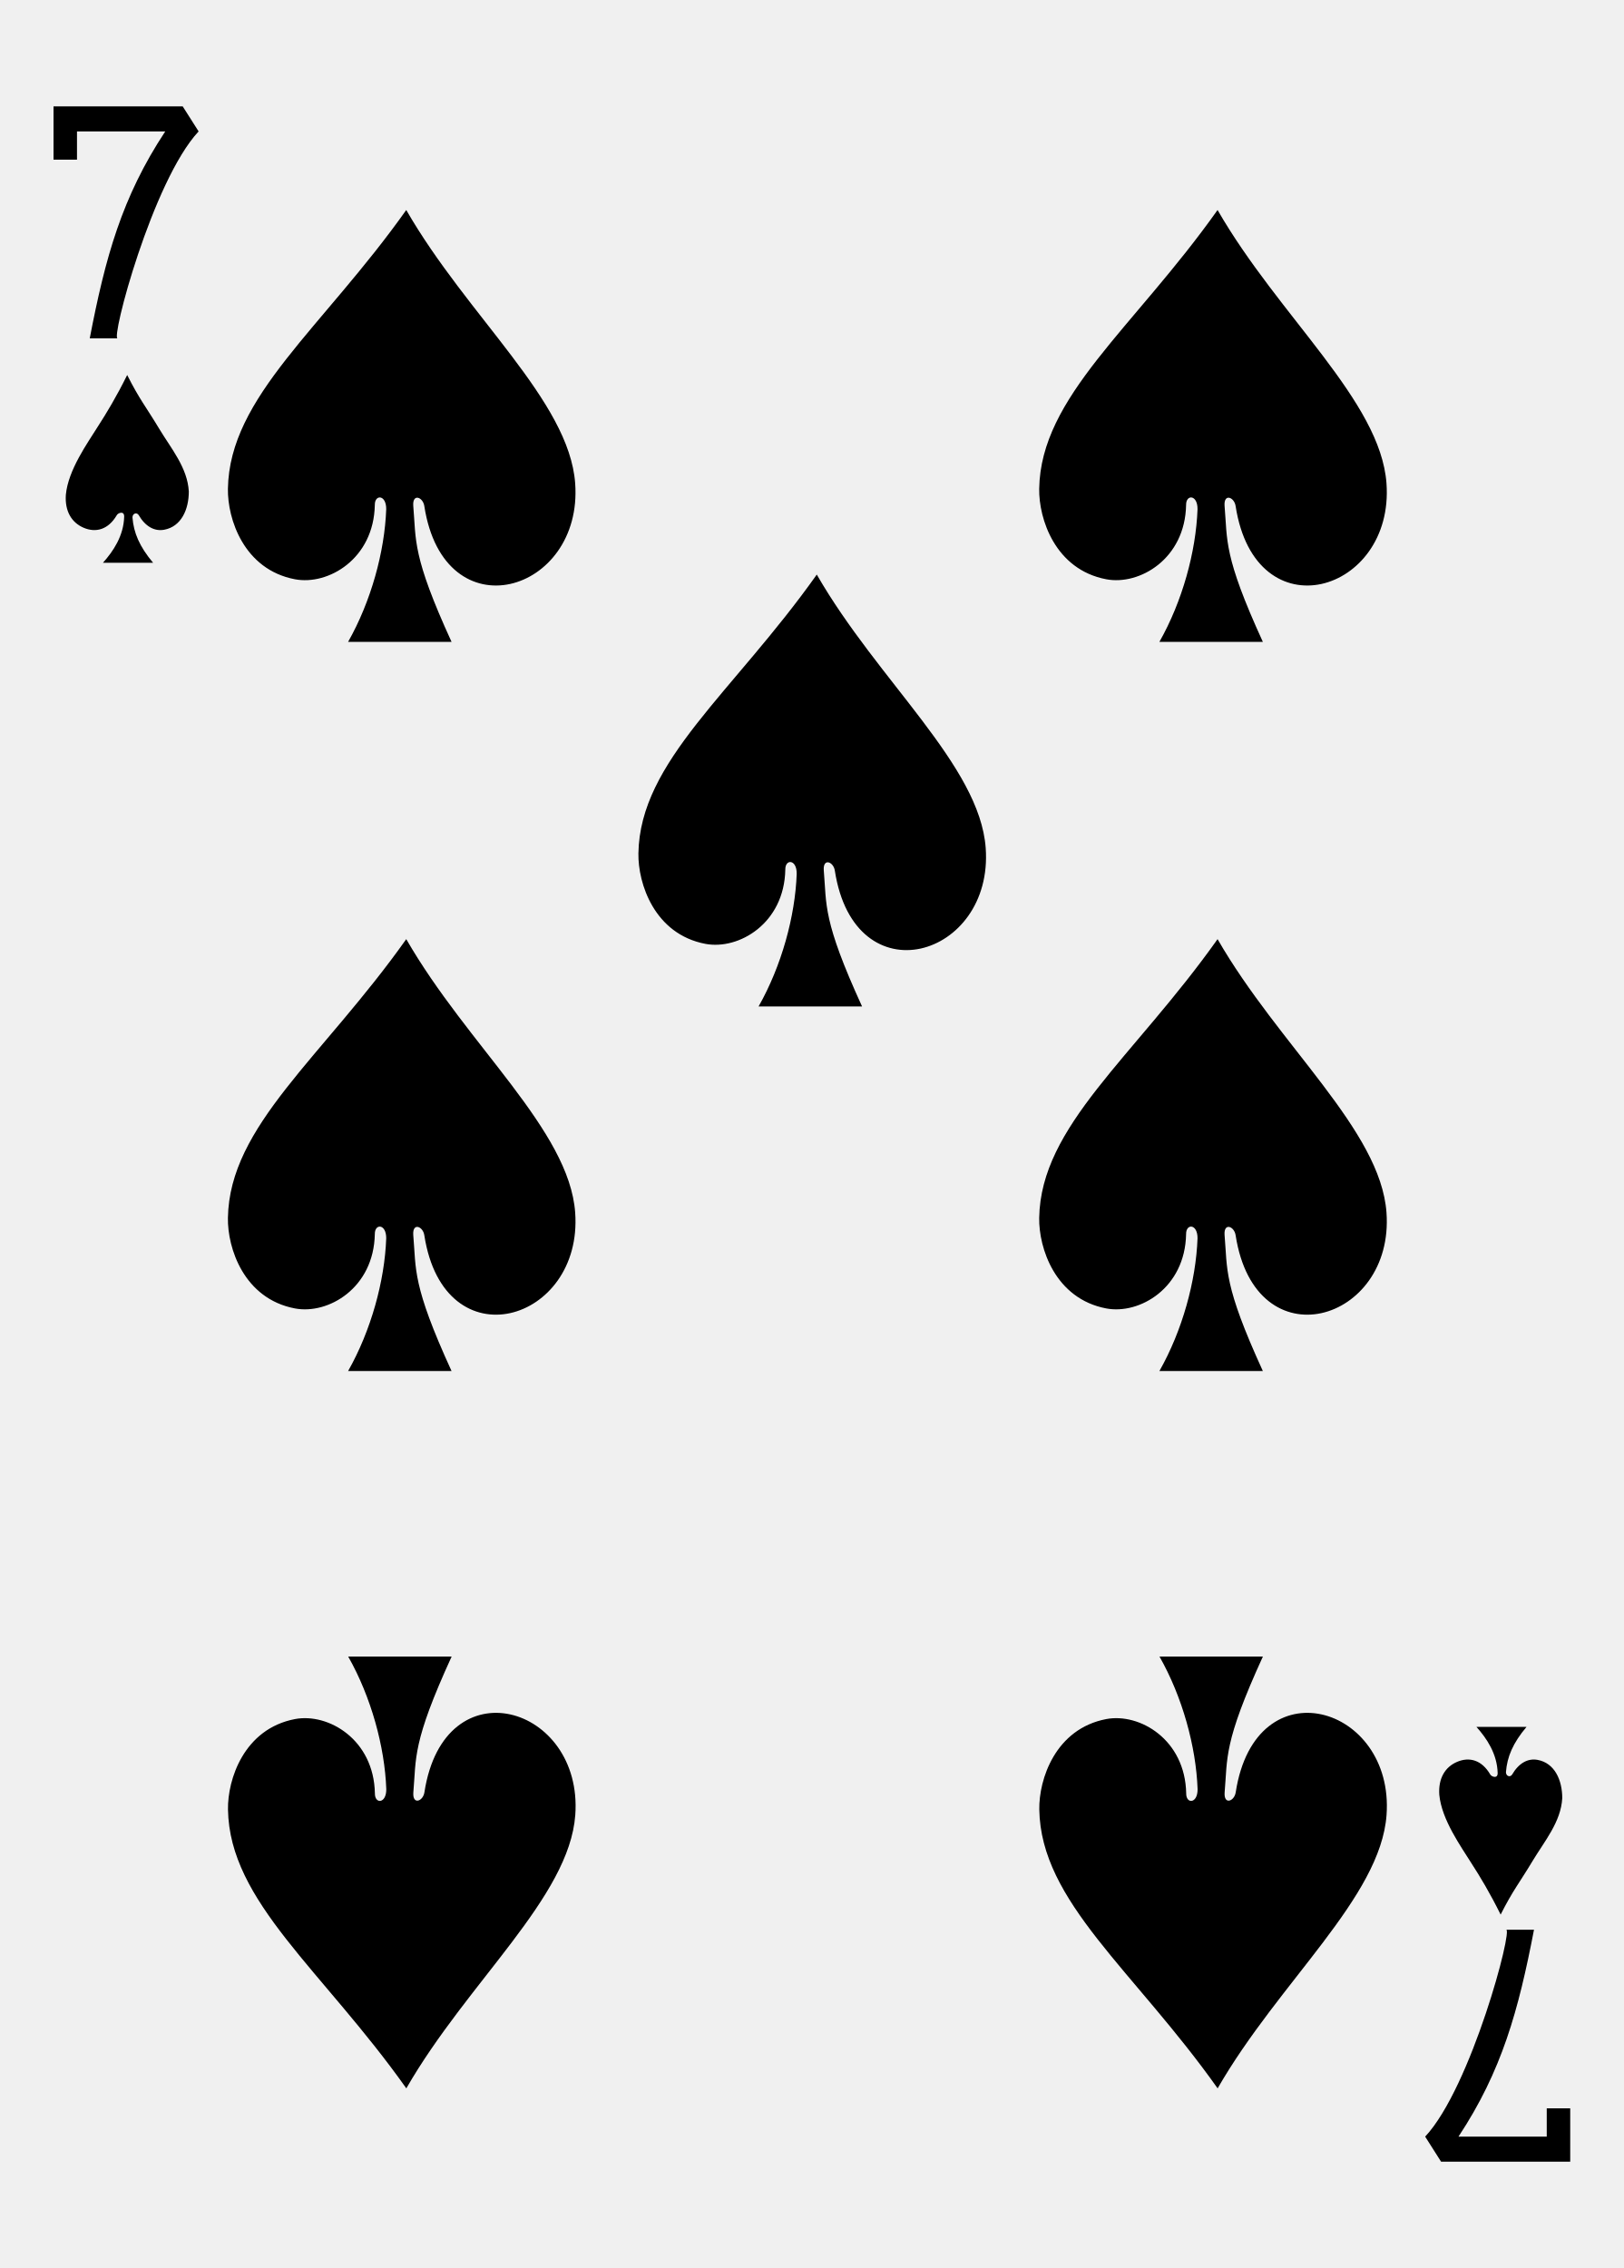
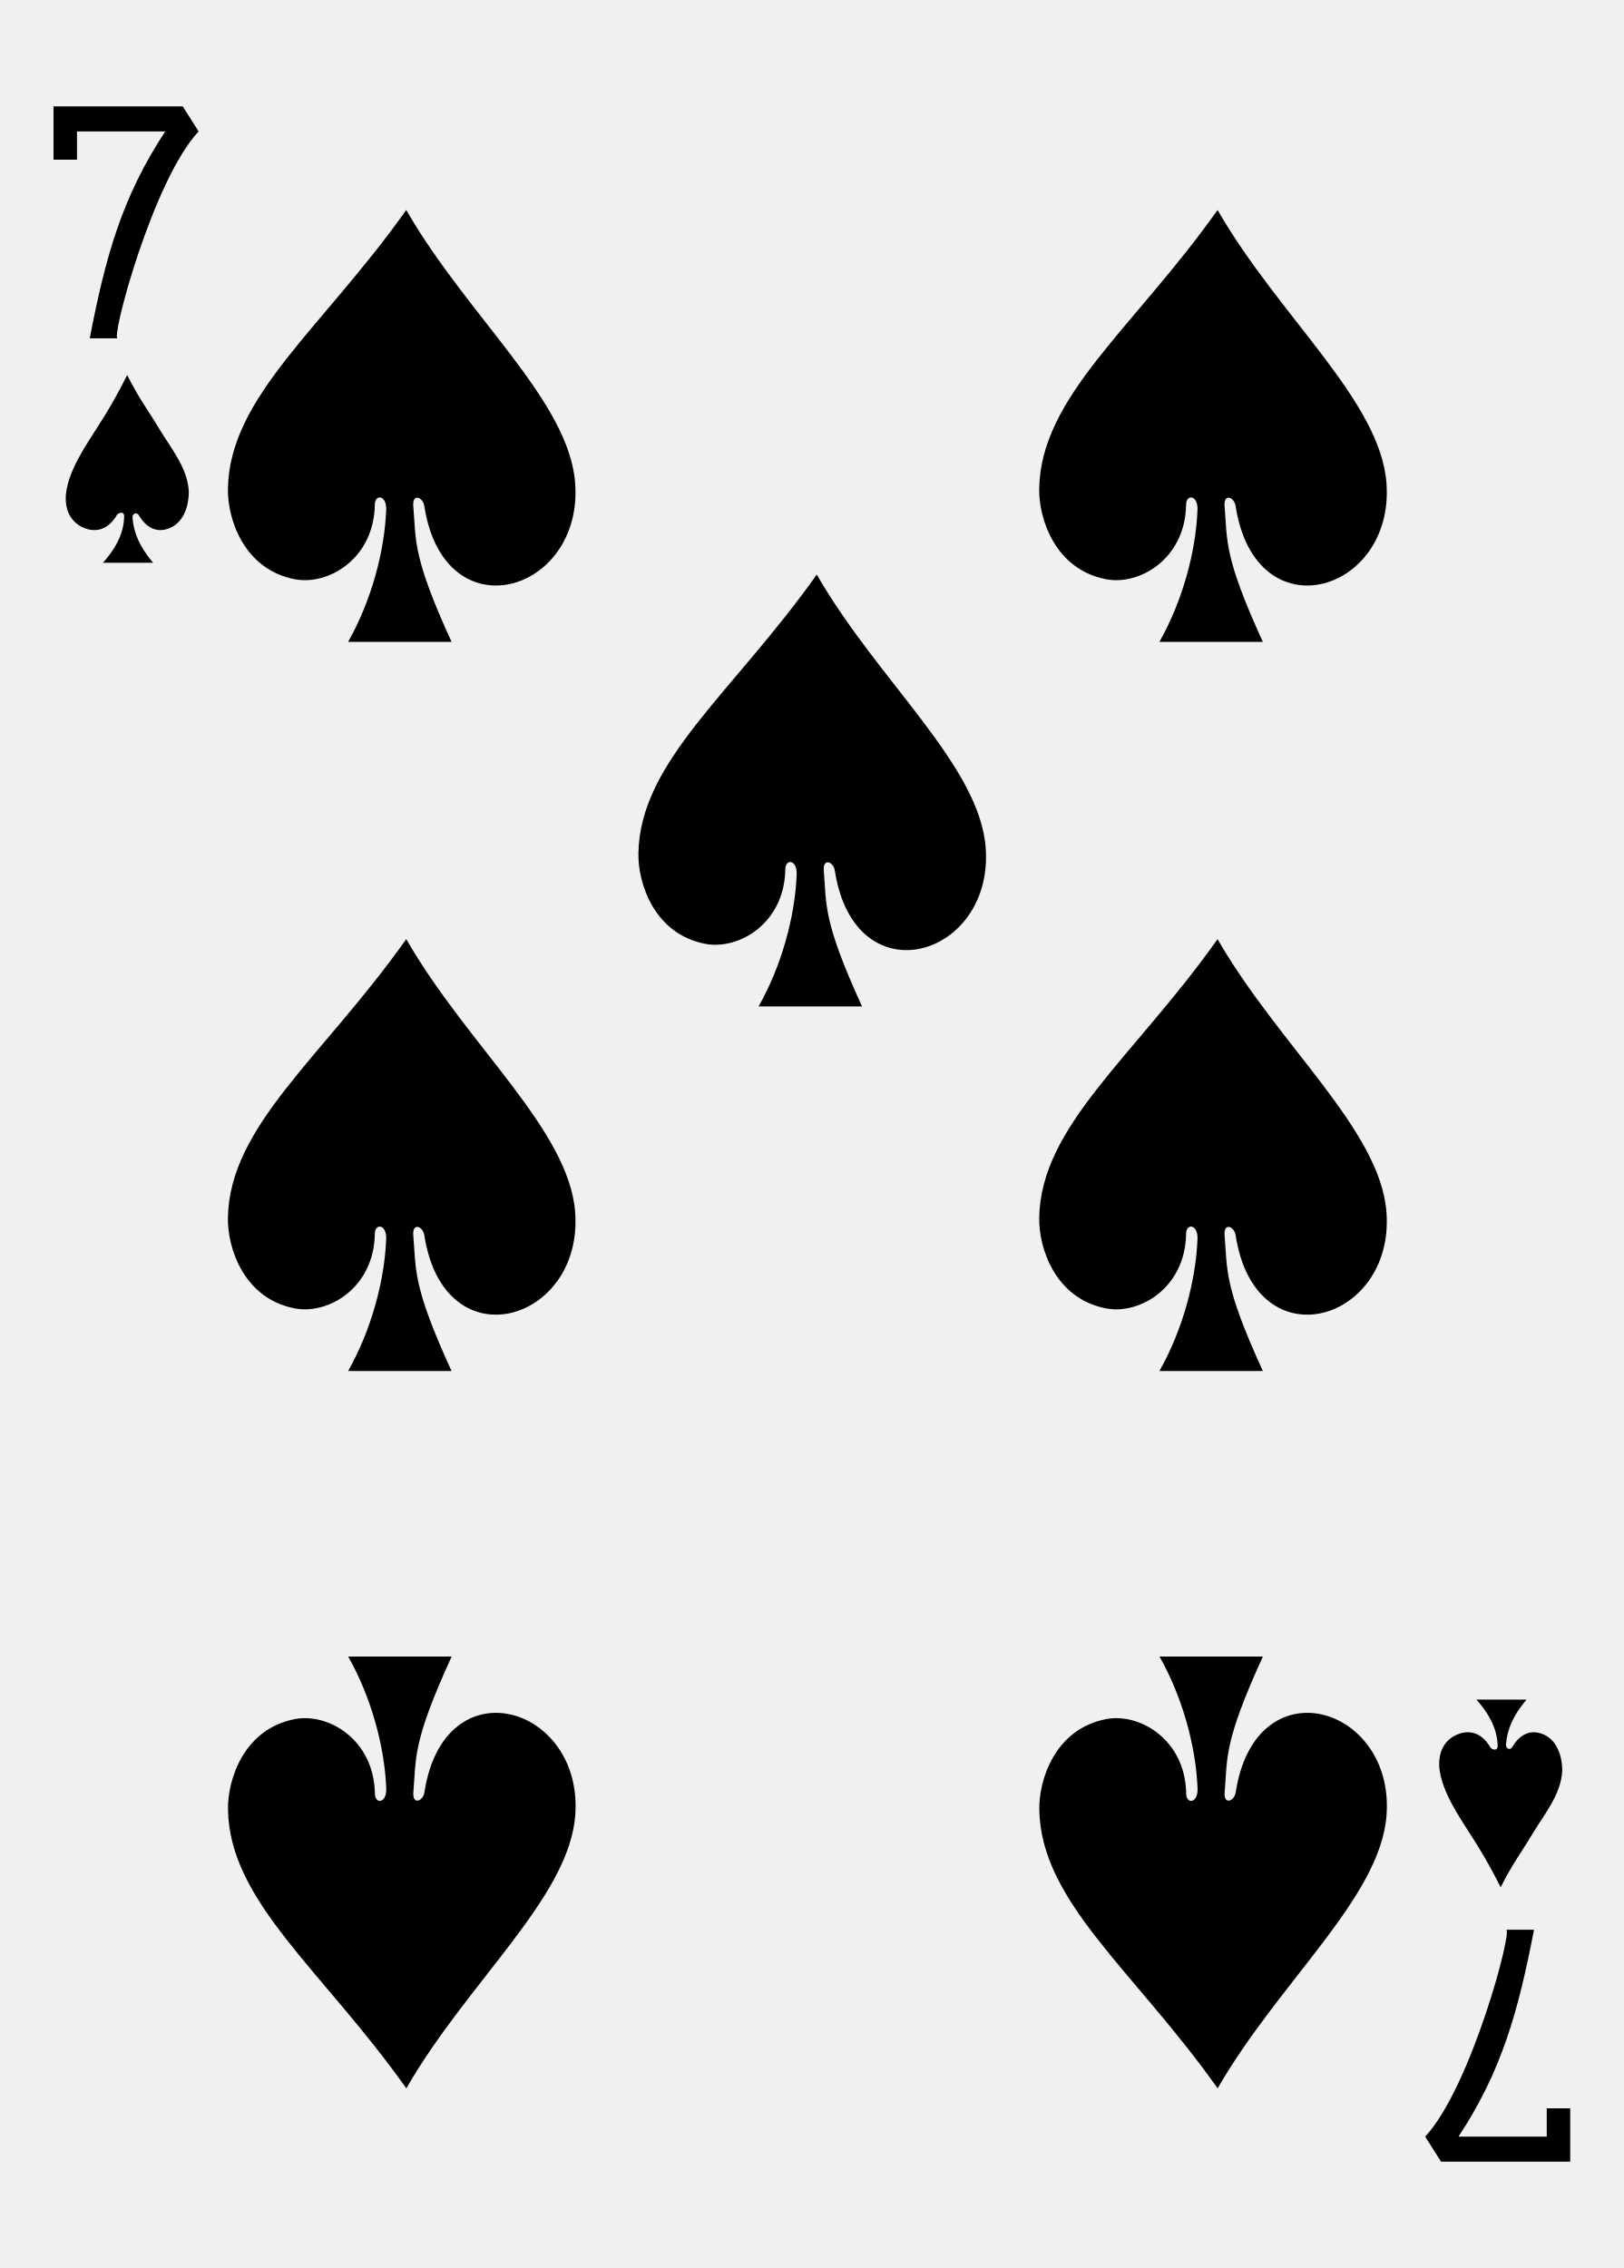
<svg xmlns="http://www.w3.org/2000/svg" version="1.1" id="Layer_1" x="0px" y="0px" width="178.582px" height="249.449px" viewBox="0 0 178.582 249.449" enable-background="new 0 0 178.582 249.449" xml:space="preserve">
  <g>
    <path fill="#FFFFFF" d="M8.504,0" />
-     <path d="M9.871,37.211c1.707-8.871,3.527-15.527,8.304-22.758H8.468v3.109H5.886v-5.863h14.207l1.75,2.754   c-5.074,5.438-9.718,23.012-8.898,22.758H9.871z M9.871,37.211" />
-     <path d="M168.707,212.242c-1.707,8.871-3.527,15.527-8.305,22.758h9.707v-3.113h2.582v5.867h-14.203l-1.75-2.754   c5.074-5.438,9.719-23.017,8.895-22.758H168.707z M168.707,212.242" />
-     <path d="M42.476,56.004c0.012-1.617-1.269-1.649-1.254-0.469c-0.109,5.945-5.136,8.871-8.785,8.176   c-5.629-1.07-7.426-6.656-7.371-9.949c0.164-10.157,10.387-17.645,19.613-30.664c6.762,11.75,17.918,20.98,18.578,30.066   c0.879,12.078-14.406,16.586-16.589,2.508c-0.141-0.996-1.309-1.442-1.219-0.055c0.332,3.86-0.141,5.465,4.211,14.977H38.285   C40.804,66.148,42.304,60.695,42.476,56.004L42.476,56.004z M42.476,56.004" />
-     <path d="M131.703,56.004c0.012-1.617-1.27-1.649-1.258-0.469c-0.105,5.945-5.133,8.871-8.781,8.176   c-5.629-1.07-7.426-6.656-7.375-9.949c0.168-10.157,10.391-17.645,19.617-30.664c6.762,11.75,17.918,20.98,18.578,30.066   c0.879,12.078-14.406,16.586-16.59,2.508c-0.141-0.996-1.309-1.442-1.219-0.055c0.332,3.86-0.141,5.465,4.211,14.977h-11.375   C130.031,66.148,131.531,60.695,131.703,56.004L131.703,56.004z M131.703,56.004" />
-     <path d="M87.621,96.105c0.015-1.621-1.27-1.652-1.254-0.468c-0.106,5.941-5.133,8.867-8.785,8.175   c-5.629-1.07-7.426-6.66-7.371-9.949c0.168-10.156,10.39-17.648,19.617-30.668c6.762,11.754,17.918,20.985,18.578,30.071   c0.879,12.078-14.406,16.582-16.59,2.504c-0.141-0.993-1.313-1.442-1.219-0.051c0.328,3.855-0.141,5.465,4.211,14.976H83.429   C85.949,106.25,87.453,100.793,87.621,96.105L87.621,96.105z M87.621,96.105" />
-     <path d="M131.703,136.203c0.012-1.621-1.27-1.652-1.258-0.47c-0.105,5.946-5.133,8.871-8.781,8.177   c-5.629-1.07-7.426-6.656-7.375-9.949c0.168-10.156,10.391-17.645,19.617-30.668c6.762,11.754,17.918,20.984,18.578,30.07   c0.879,12.077-14.406,16.582-16.59,2.508c-0.141-0.996-1.309-1.441-1.219-0.056c0.332,3.86-0.141,5.466,4.211,14.978h-11.375   C130.031,146.348,131.531,140.895,131.703,136.203L131.703,136.203z M131.703,136.203" />
-     <path d="M42.476,136.203c0.012-1.621-1.269-1.652-1.254-0.47c-0.109,5.946-5.136,8.871-8.785,8.177   c-5.629-1.07-7.426-6.656-7.371-9.949c0.164-10.156,10.387-17.645,19.613-30.668c6.762,11.754,17.918,20.984,18.578,30.07   c0.879,12.077-14.406,16.582-16.589,2.508c-0.141-0.996-1.309-1.441-1.219-0.056c0.332,3.86-0.141,5.466,4.211,14.978H38.285   C40.804,146.348,42.304,140.895,42.476,136.203L42.476,136.203z M42.476,136.203" />
-     <path d="M131.71,196.781c0.012,1.62-1.27,1.652-1.254,0.469c-0.109-5.941-5.133-8.867-8.785-8.176   c-5.629,1.07-7.426,6.659-7.371,9.948c0.164,10.157,10.391,17.649,19.613,30.668c6.762-11.754,17.918-20.983,18.578-30.065   c0.879-12.078-14.406-16.586-16.586-2.508c-0.141,0.996-1.313,1.441-1.223,0.051c0.332-3.856-0.141-5.465,4.211-14.973h-11.375   C130.039,186.637,131.539,192.094,131.71,196.781L131.71,196.781z M131.71,196.781" />
-     <path d="M42.484,196.781c0.012,1.62-1.269,1.652-1.254,0.469c-0.109-5.941-5.133-8.867-8.785-8.176   c-5.629,1.07-7.426,6.659-7.371,9.948c0.164,10.157,10.391,17.649,19.613,30.668c6.762-11.754,17.918-20.983,18.582-30.065   c0.875-12.078-14.41-16.586-16.59-2.508c-0.14,0.996-1.312,1.441-1.222,0.051c0.332-3.856-0.141-5.465,4.215-14.973H38.293   C40.812,186.637,42.312,192.094,42.484,196.781L42.484,196.781z M42.484,196.781" />
-     <path d="M13.656,56.816c0.008-0.699-0.715-0.375-0.813-0.152c-0.929,1.586-2.293,1.957-3.64,1.383   c-1.332-0.567-2.082-1.824-1.961-3.617c0.246-2.75,2.43-5.758,3.484-7.461c1-1.543,2.102-3.379,3.262-5.723   c1.355,2.691,2.047,3.457,3.523,5.914c1.301,2.164,3.114,4.281,3.254,6.899c0,1.988-0.836,3.863-2.718,4.207   c-1.067,0.191-2.063-0.356-2.805-1.629c-0.227-0.328-0.68-0.157-0.672,0.289c0.133,1.672,0.766,3.183,2.266,4.969h-5.512   C12.453,60.633,13.605,58.93,13.656,56.816L13.656,56.816z M13.656,56.816" />
-     <path d="M164.71,195.012c0.008,0.695-0.719,0.371-0.816,0.152c-0.93-1.59-2.289-1.957-3.637-1.387   c-1.336,0.566-2.086,1.824-1.965,3.617c0.25,2.75,2.43,5.762,3.484,7.46c1.004,1.547,2.102,3.379,3.262,5.724   c1.359-2.688,2.047-3.453,3.523-5.91c1.301-2.164,3.113-4.285,3.254-6.898c0-1.988-0.836-3.868-2.719-4.208   c-1.066-0.194-2.063,0.353-2.805,1.629c-0.223,0.325-0.676,0.157-0.668-0.288c0.129-1.676,0.762-3.188,2.262-4.969h-5.508   C163.503,191.19,164.656,192.895,164.71,195.012L164.71,195.012z M164.71,195.012" />
+     <path d="M9.871,37.211c1.707-8.871,3.527-15.527,8.304-22.758H8.468v3.109H5.886v-5.863h14.207l1.75,2.754   c-5.074,5.438-9.718,23.012-8.898,22.758H9.871z" />
+     <path d="M168.707,212.242C167,221.113,165.18,227.77,160.402,235h9.707v-3.113h2.582v5.867h-14.203l-1.75-2.754   c5.074-5.438,9.719-23.018,8.895-22.758H168.707z" />
+     <path d="M42.476,56.004c0.012-1.617-1.269-1.649-1.254-0.469c-0.109,5.945-5.136,8.871-8.785,8.176   c-5.629-1.07-7.426-6.656-7.371-9.949c0.164-10.157,10.387-17.645,19.613-30.664c6.762,11.75,17.918,20.98,18.578,30.066   c0.879,12.078-14.406,16.586-16.589,2.508c-0.141-0.996-1.309-1.442-1.219-0.055c0.332,3.86-0.141,5.465,4.211,14.977H38.285   C40.804,66.148,42.304,60.695,42.476,56.004L42.476,56.004z" />
+     <path d="M131.703,56.004c0.012-1.617-1.27-1.649-1.258-0.469c-0.105,5.945-5.133,8.871-8.781,8.176   c-5.629-1.07-7.426-6.656-7.375-9.949c0.168-10.157,10.391-17.645,19.617-30.664c6.762,11.75,17.918,20.98,18.578,30.066   c0.879,12.078-14.406,16.586-16.59,2.508c-0.142-0.996-1.31-1.442-1.22-0.055c0.332,3.86-0.141,5.465,4.212,14.977h-11.375   C130.031,66.148,131.531,60.695,131.703,56.004L131.703,56.004z" />
+     <path d="M87.621,96.105c0.015-1.621-1.27-1.652-1.254-0.468c-0.106,5.941-5.133,8.867-8.785,8.175   c-5.629-1.07-7.426-6.66-7.371-9.949c0.168-10.156,10.39-17.648,19.617-30.668c6.762,11.754,17.918,20.985,18.578,30.071   c0.879,12.078-14.406,16.582-16.59,2.504c-0.142-0.993-1.313-1.442-1.219-0.051c0.327,3.855-0.142,5.465,4.211,14.976H83.429   C85.949,106.25,87.453,100.793,87.621,96.105L87.621,96.105z" />
+     <path d="M131.703,136.203c0.012-1.621-1.27-1.652-1.258-0.471c-0.105,5.947-5.133,8.871-8.781,8.178   c-5.629-1.07-7.426-6.656-7.375-9.949c0.168-10.156,10.391-17.645,19.617-30.668c6.762,11.754,17.918,20.984,18.578,30.07   c0.879,12.076-14.406,16.582-16.59,2.508c-0.142-0.996-1.31-1.441-1.22-0.057c0.332,3.86-0.141,5.467,4.212,14.979h-11.375   C130.031,146.348,131.531,140.895,131.703,136.203L131.703,136.203z" />
+     <path d="M42.476,136.203c0.012-1.621-1.269-1.652-1.254-0.471c-0.109,5.947-5.136,8.871-8.785,8.178   c-5.629-1.07-7.426-6.656-7.371-9.949c0.164-10.156,10.387-17.645,19.613-30.668c6.762,11.754,17.918,20.984,18.578,30.07   c0.879,12.076-14.406,16.582-16.589,2.508c-0.141-0.996-1.309-1.441-1.219-0.057c0.332,3.86-0.141,5.467,4.211,14.979H38.285   C40.804,146.348,42.304,140.895,42.476,136.203L42.476,136.203z" />
+     <path d="M131.71,196.781c0.013,1.619-1.271,1.652-1.254,0.469c-0.108-5.941-5.133-8.867-8.785-8.176   c-5.629,1.07-7.426,6.658-7.371,9.947c0.164,10.158,10.392,17.649,19.613,30.668c6.762-11.754,17.918-20.982,18.578-30.064   c0.879-12.078-14.406-16.586-16.587-2.508c-0.141,0.996-1.313,1.441-1.223,0.051c0.332-3.855-0.141-5.465,4.211-14.973h-11.375   C130.039,186.637,131.539,192.094,131.71,196.781L131.71,196.781z" />
+     <path d="M42.484,196.781c0.012,1.619-1.269,1.652-1.254,0.469c-0.109-5.941-5.133-8.867-8.785-8.176   c-5.629,1.07-7.426,6.658-7.371,9.947c0.164,10.158,10.391,17.649,19.613,30.668c6.762-11.754,17.918-20.982,18.582-30.064   c0.875-12.078-14.41-16.586-16.59-2.508c-0.14,0.996-1.312,1.441-1.222,0.051c0.332-3.855-0.141-5.465,4.215-14.973H38.293   C40.812,186.637,42.312,192.094,42.484,196.781L42.484,196.781z" />
+     <path d="M13.656,56.816c0.008-0.699-0.715-0.375-0.813-0.152c-0.929,1.586-2.293,1.957-3.64,1.383   c-1.332-0.567-2.082-1.824-1.961-3.617c0.246-2.75,2.43-5.758,3.484-7.461c1-1.543,2.102-3.379,3.262-5.723   c1.355,2.691,2.047,3.457,3.523,5.914c1.301,2.164,3.114,4.281,3.254,6.899c0,1.988-0.836,3.863-2.718,4.207   c-1.067,0.191-2.063-0.356-2.805-1.629c-0.227-0.328-0.68-0.157-0.672,0.289c0.133,1.672,0.766,3.183,2.266,4.969h-5.512   C12.453,60.633,13.605,58.93,13.656,56.816L13.656,56.816z" />
+     <path d="M164.71,192.012c0.008,0.695-0.719,0.371-0.815,0.152c-0.931-1.59-2.289-1.957-3.638-1.387   c-1.336,0.565-2.086,1.824-1.965,3.617c0.25,2.75,2.431,5.762,3.483,7.459c1.004,1.547,2.103,3.379,3.263,5.725   c1.358-2.688,2.047-3.453,3.522-5.91c1.301-2.164,3.113-4.285,3.254-6.898c0-1.987-0.836-3.867-2.719-4.207   c-1.066-0.194-2.063,0.353-2.805,1.629c-0.223,0.324-0.676,0.156-0.668-0.289c0.129-1.676,0.762-3.188,2.262-4.969h-5.508   C163.503,188.189,164.656,189.895,164.71,192.012L164.71,192.012z" />
  </g>
</svg>
